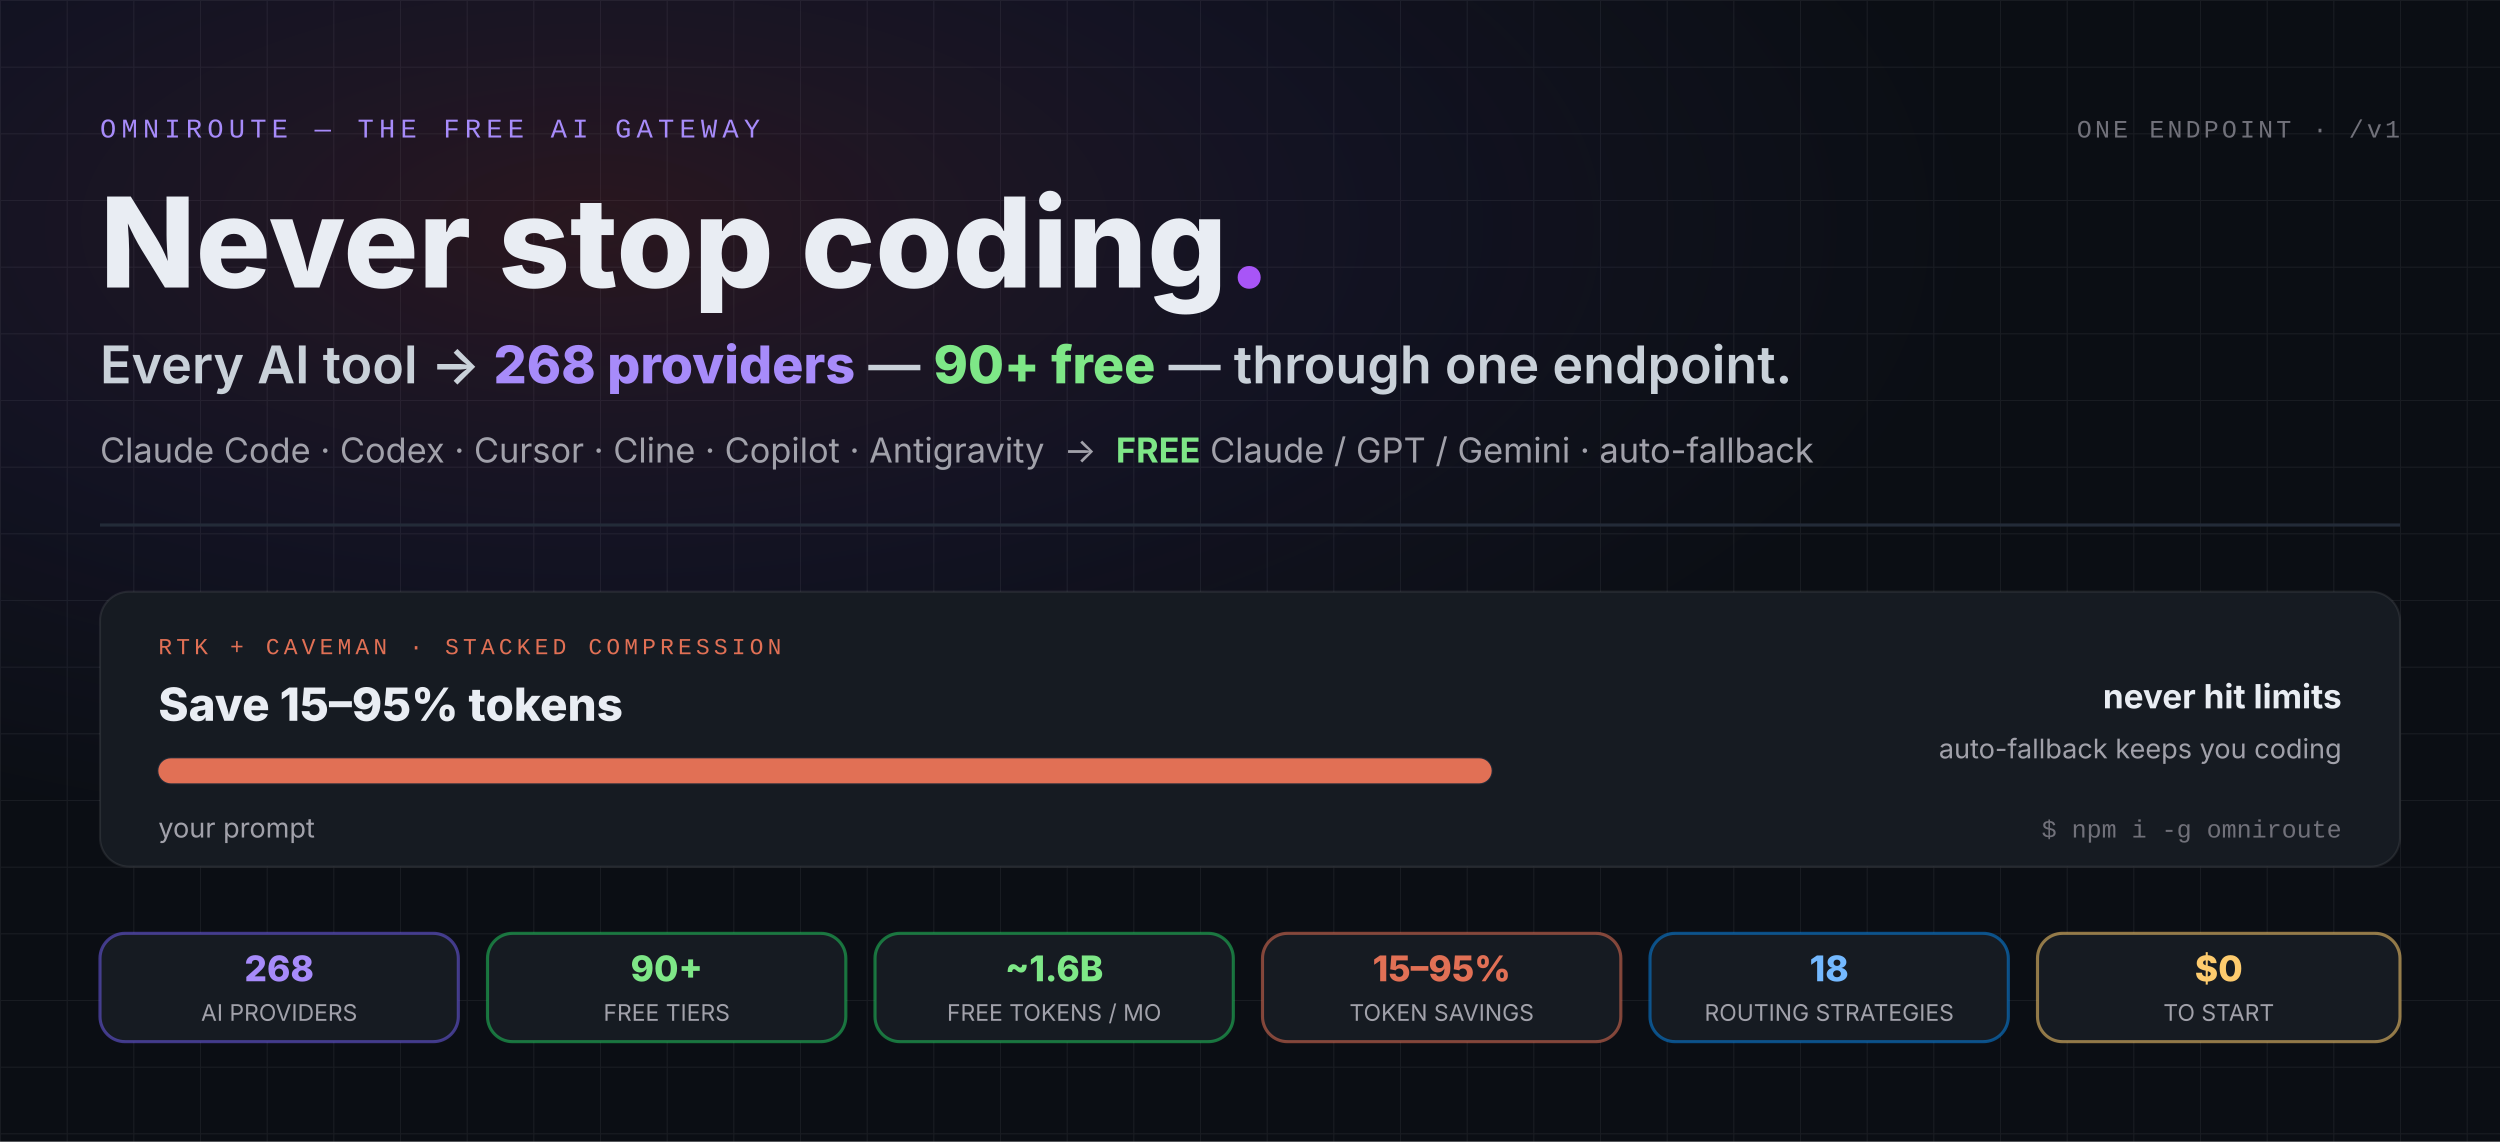
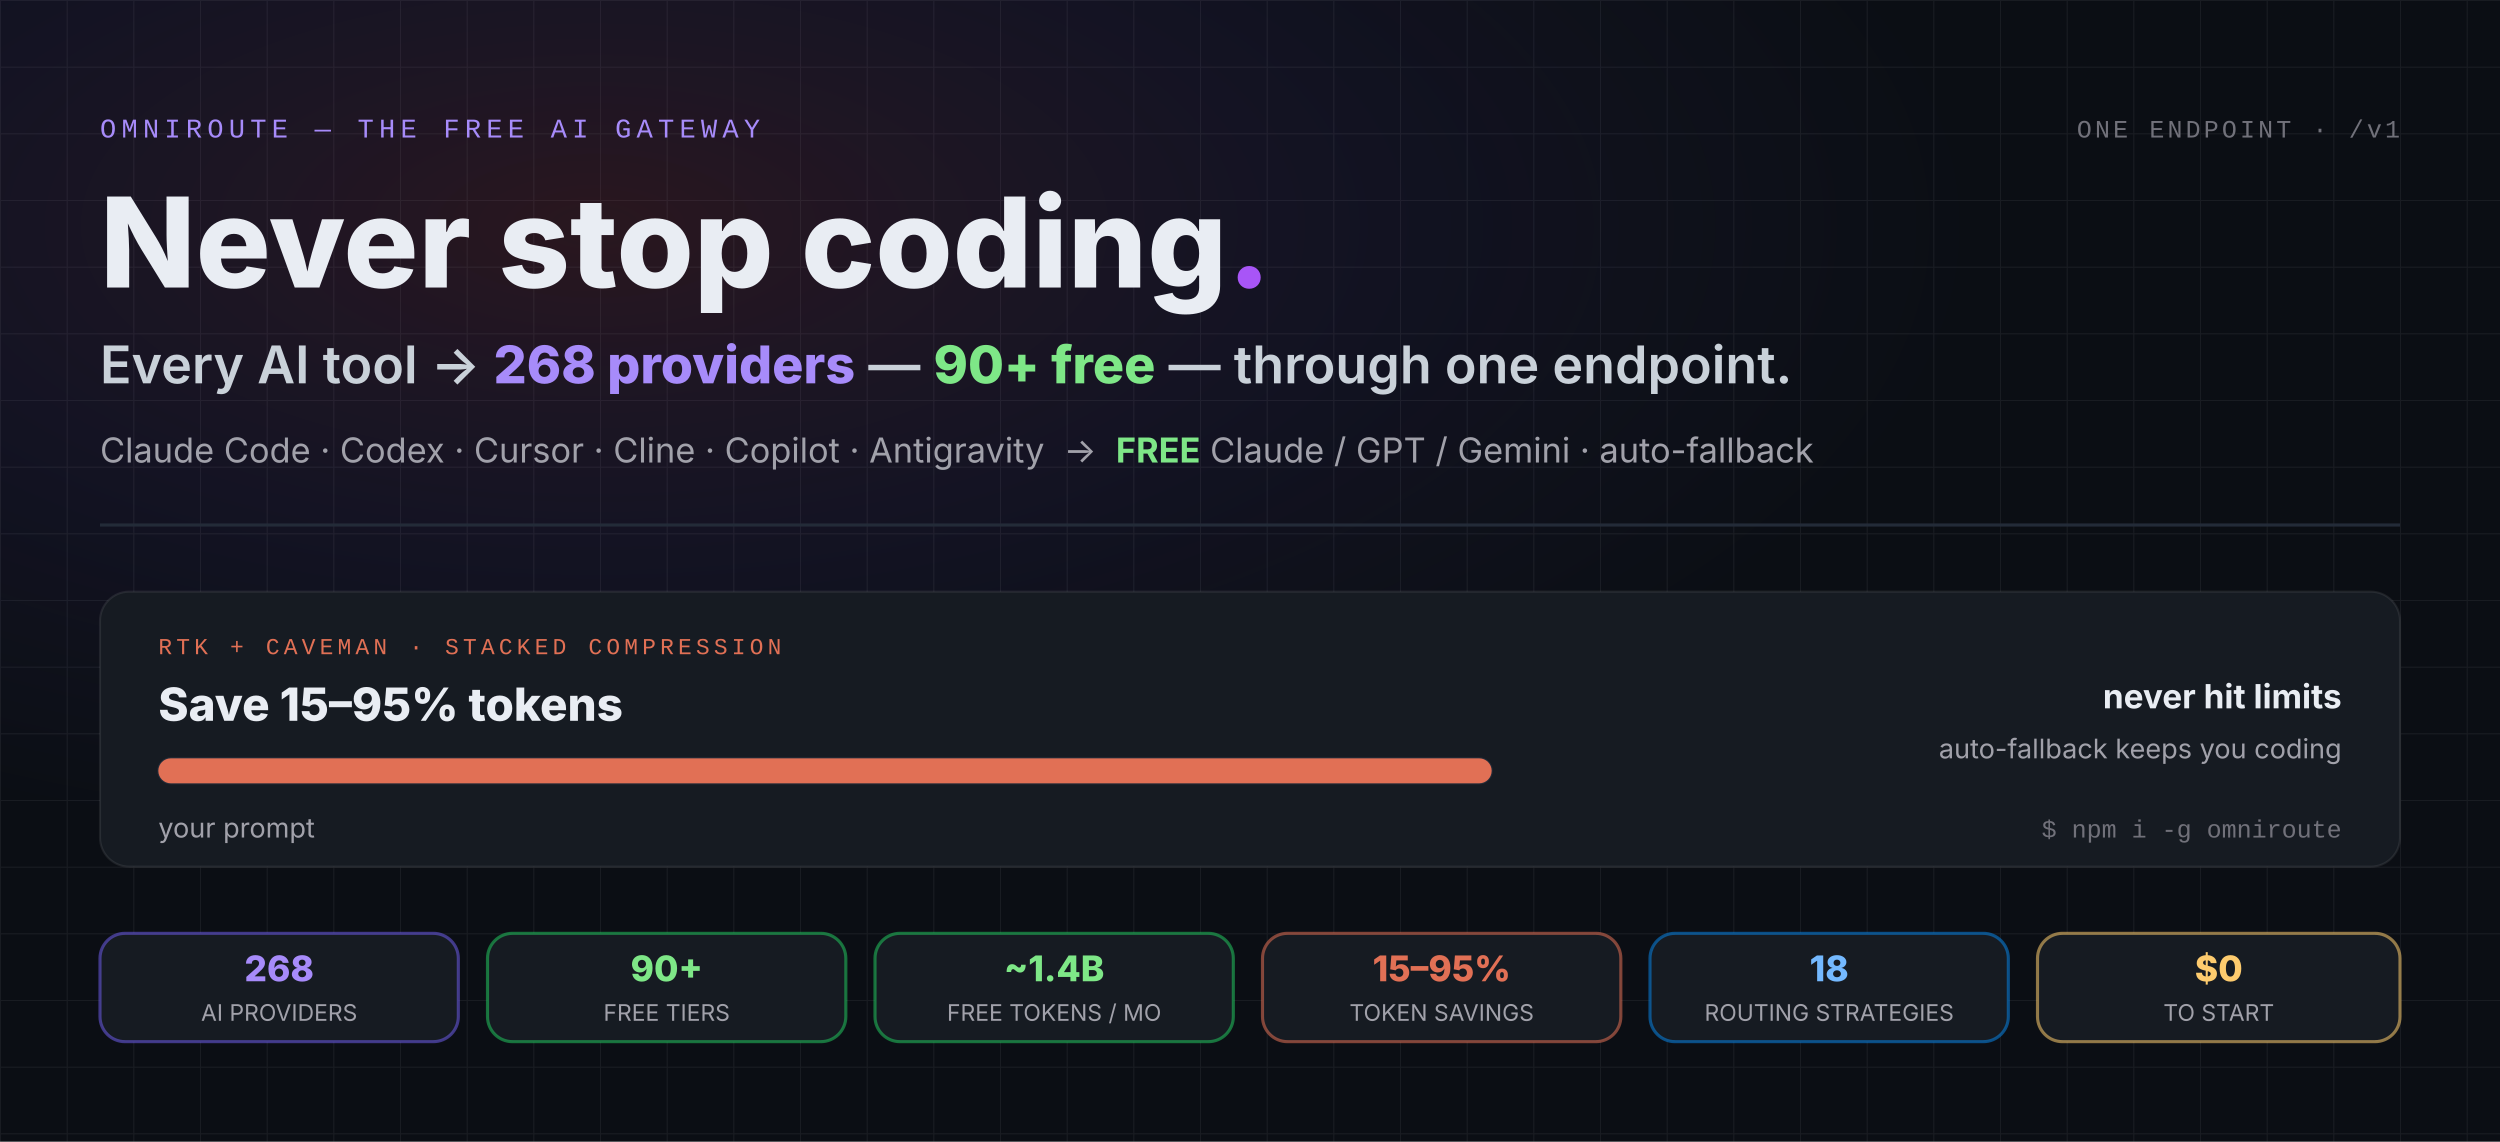
- <svg xmlns="http://www.w3.org/2000/svg" viewBox="0 0 1200 548" role="img" aria-label="OmniRoute hero: Never stop coding. Every AI tool to 268 providers — 90+ free — through one endpoint. Claude Code, Codex, Cursor, Cline, Copilot and Antigravity into free Claude, GPT and Gemini with auto-fallback. RTK + Caveman stacked compression saves 15 to 95 percent of tokens — about 89 percent average on tool-heavy sessions — so you never hit limits. Stats: 268 AI providers, 90+ free tiers, about 1.6B free tokens per month, 15 to 95 percent token savings, 18 routing strategies, zero dollars to start.">
+ <svg xmlns="http://www.w3.org/2000/svg" viewBox="0 0 1200 548" role="img" aria-label="OmniRoute hero: Never stop coding. Every AI tool to 268 providers — 90+ free — through one endpoint. Claude Code, Codex, Cursor, Cline, Copilot and Antigravity into free Claude, GPT and Gemini with auto-fallback. RTK + Caveman stacked compression saves 15 to 95 percent of tokens — about 89 percent average on tool-heavy sessions — so you never hit limits. Stats: 268 AI providers, 90+ free tiers, about 1.4B free tokens per month, 15 to 95 percent token savings, 18 routing strategies, zero dollars to start.">
  <defs>
    <pattern id="gridPaperH" width="32" height="32" patternUnits="userSpaceOnUse">
      <path d="M 32 0 L 0 0 0 32" fill="none" stroke="#ffffff" stroke-opacity="0.06" stroke-width="1" />
    </pattern>
    <radialGradient id="bgGlowH" cx="24%" cy="20%" r="55%">
      <stop offset="0%" stop-color="#e54d5e" stop-opacity="0.14" />
      <stop offset="55%" stop-color="#8b5cf6" stop-opacity="0.06" />
      <stop offset="100%" stop-color="#6366f1" stop-opacity="0" />
    </radialGradient>
    <linearGradient id="gradBrandH" x1="0" y1="0" x2="1" y2="1">
      <stop offset="0%" stop-color="#e54d5e" />
      <stop offset="100%" stop-color="#a855f7" />
    </linearGradient>
    <path id="dividerPathH" d="M 48,252 L 1152,252" />
  </defs>
  <rect width="1200" height="548" fill="#0b0e14" />
  <rect width="1200" height="548" fill="url(#gridPaperH)" />
  <rect width="1200" height="548" fill="url(#bgGlowH)" />
  <text x="48" y="66" font-family="Consolas, 'Courier New', monospace" font-size="13" letter-spacing="2.5" fill="#a78bfa">OMNIROUTE — THE FREE AI GATEWAY</text>
  <text x="1152" y="66" text-anchor="end" font-family="Consolas, 'Courier New', monospace" font-size="12" letter-spacing="1.5" fill="#71717a">ONE ENDPOINT · /v1</text>
  <text x="48" y="138" font-family="Inter, 'Segoe UI', Arial, Helvetica, system-ui, sans-serif" font-size="60" font-weight="800" fill="#e9edf3">Never stop coding<tspan fill="#a855f7">.</tspan>
  </text>
  <text x="48" y="184" font-family="Inter, 'Segoe UI', Arial, Helvetica, system-ui, sans-serif" font-size="25" font-weight="600" fill="#c9d1d9">Every AI tool → <tspan fill="#a78bfa" font-weight="800">268 providers</tspan> — <tspan fill="#7ee787" font-weight="800">90+ free</tspan> — through one endpoint.</text>
  <text x="48" y="222" font-family="Inter, 'Segoe UI', Arial, Helvetica, system-ui, sans-serif" font-size="16.5" fill="#a1a1aa">Claude Code · Codex · Cursor · Cline · Copilot · Antigravity  →  <tspan fill="#7ee787" font-weight="700">FREE</tspan> Claude / GPT / Gemini · auto-fallback</text>
  <line x1="48" y1="252" x2="1152" y2="252" stroke="#232b38" stroke-width="1.5" />
  <circle r="4" fill="url(#gradBrandH)" opacity="0">
    <animateMotion dur="6s" repeatCount="indefinite" keyPoints="0;1" keyTimes="0;1" calcMode="linear">
      <mpath href="#dividerPathH" />
    </animateMotion>
    <animate attributeName="opacity" values="0;0.9;0.9;0" keyTimes="0;0.08;0.6;0.75" dur="6s" repeatCount="indefinite" />
  </circle>
  <g>
    <rect x="48" y="284" width="1104" height="132" rx="14" fill="#161b22" stroke="#ffffff" stroke-opacity="0.08" stroke-width="1" />
    <text x="76" y="314" font-family="Consolas, 'Courier New', monospace" font-size="11" letter-spacing="2" fill="#e17055">RTK + CAVEMAN · STACKED COMPRESSION</text>
    <text x="76" y="346" font-family="Inter, 'Segoe UI', Arial, Helvetica, system-ui, sans-serif" font-size="22" font-weight="800" fill="#e9edf3">Save 15–95% tokens</text>
    <rect x="76" y="364" width="640" height="12" rx="6" fill="#0b0e14" stroke="#232b38" stroke-width="1" />
    <rect x="76" y="364" width="640" height="12" rx="6" fill="#e17055">
      <animate attributeName="width" values="640;640;70;70;640" keyTimes="0;0.12;0.5;0.88;1" dur="8s" repeatCount="indefinite" calcMode="spline" keySplines="0.4 0 0.2 1;0.4 0 0.2 1;0.4 0 0.2 1;0.4 0 0.2 1" />
    </rect>
    <text x="76" y="402" font-family="Inter, 'Segoe UI', Arial, Helvetica, system-ui, sans-serif" font-size="13" fill="#a1a1aa">your prompt
      <animate attributeName="opacity" values="1;1;0;0;1" keyTimes="0;0.12;0.35;0.88;1" dur="8s" repeatCount="indefinite" calcMode="discrete" />
    </text>
    <text x="76" y="402" font-family="Inter, 'Segoe UI', Arial, Helvetica, system-ui, sans-serif" font-size="13" font-weight="700" fill="#e17055" opacity="0">−89% avg on tool-heavy sessions
      <animate attributeName="opacity" values="0;0;1;1;0" keyTimes="0;0.35;0.36;0.88;1" dur="8s" repeatCount="indefinite" calcMode="discrete" />
    </text>
    <text x="1124" y="340" text-anchor="end" font-family="Inter, 'Segoe UI', Arial, Helvetica, system-ui, sans-serif" font-size="16" font-weight="700" fill="#e9edf3">never hit limits</text>
    <text x="1124" y="364" text-anchor="end" font-family="Inter, 'Segoe UI', Arial, Helvetica, system-ui, sans-serif" font-size="13" fill="#a1a1aa">auto-fallback keeps you coding</text>
    <text x="1124" y="402" text-anchor="end" font-family="Consolas, 'Courier New', monospace" font-size="12" fill="#71717a">$ npm i -g omniroute</text>
  </g>
  <g font-family="Inter, 'Segoe UI', Arial, Helvetica, system-ui, sans-serif" text-anchor="middle">
    <rect x="48" y="448" width="172" height="52" rx="12" fill="#161b22" stroke="#6c5ce7" stroke-opacity="0.55" stroke-width="1.5" />
    <text x="134" y="471" font-size="17" font-weight="800" fill="#a78bfa">268</text>
    <text x="134" y="490" font-size="11" fill="#a1a1aa">AI PROVIDERS</text>
    <rect x="234" y="448" width="172" height="52" rx="12" fill="#161b22" stroke="#22c55e" stroke-opacity="0.55" stroke-width="1.5" />
    <text x="320" y="471" font-size="17" font-weight="800" fill="#7ee787">90+</text>
    <text x="320" y="490" font-size="11" fill="#a1a1aa">FREE TIERS</text>
    <rect x="420" y="448" width="172" height="52" rx="12" fill="#161b22" stroke="#22c55e" stroke-opacity="0.55" stroke-width="1.5" />
-     <text x="506" y="471" font-size="17" font-weight="800" fill="#7ee787">~1.6B</text>
+     <text x="506" y="471" font-size="17" font-weight="800" fill="#7ee787">~1.4B</text>
    <text x="506" y="490" font-size="11" fill="#a1a1aa">FREE TOKENS / MO</text>
    <rect x="606" y="448" width="172" height="52" rx="12" fill="#161b22" stroke="#e17055" stroke-opacity="0.55" stroke-width="1.5" />
    <text x="692" y="471" font-size="17" font-weight="800" fill="#e17055">15–95%</text>
    <text x="692" y="490" font-size="11" fill="#a1a1aa">TOKEN SAVINGS</text>
    <rect x="792" y="448" width="172" height="52" rx="12" fill="#161b22" stroke="#0984e3" stroke-opacity="0.55" stroke-width="1.5" />
    <text x="878" y="471" font-size="17" font-weight="800" fill="#74b9ff">18</text>
    <text x="878" y="490" font-size="11" fill="#a1a1aa">ROUTING STRATEGIES</text>
    <rect x="978" y="448" width="174" height="52" rx="12" fill="#161b22" stroke="#fdcb6e" stroke-opacity="0.55" stroke-width="1.5" />
    <text x="1065" y="471" font-size="17" font-weight="800" fill="#fdcb6e">$0</text>
    <text x="1065" y="490" font-size="11" fill="#a1a1aa">TO START</text>
  </g>
</svg>
